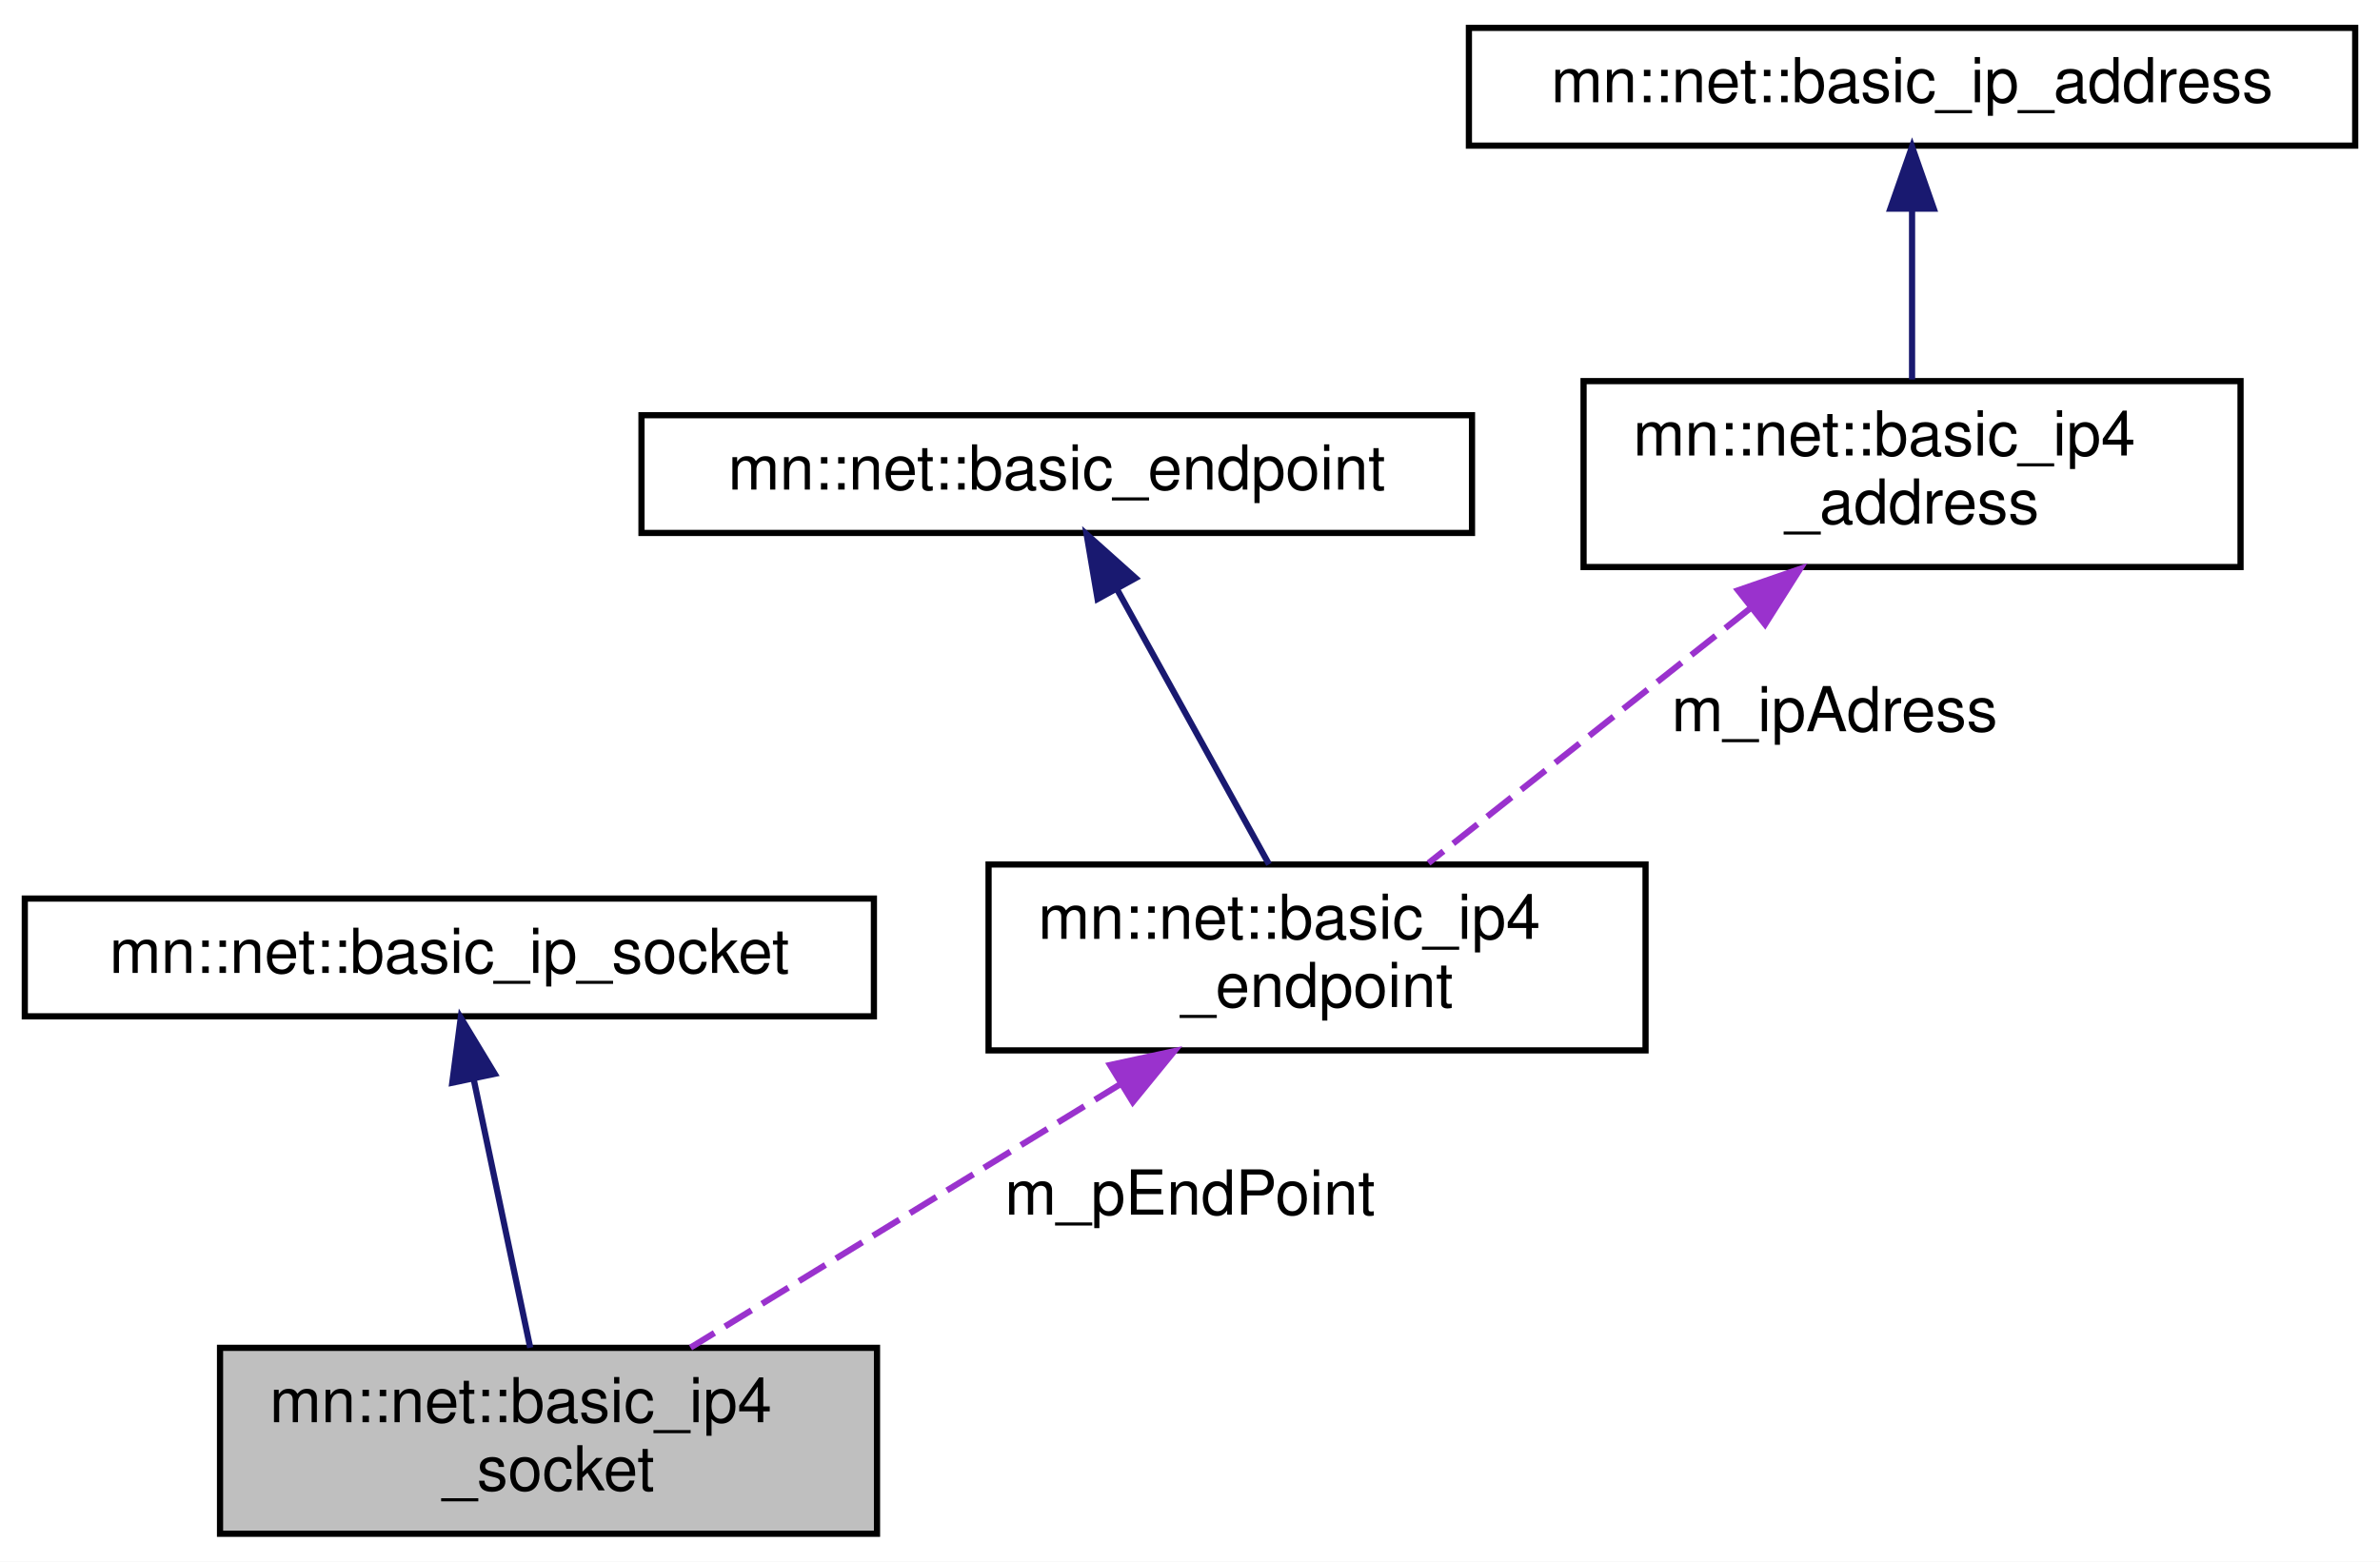
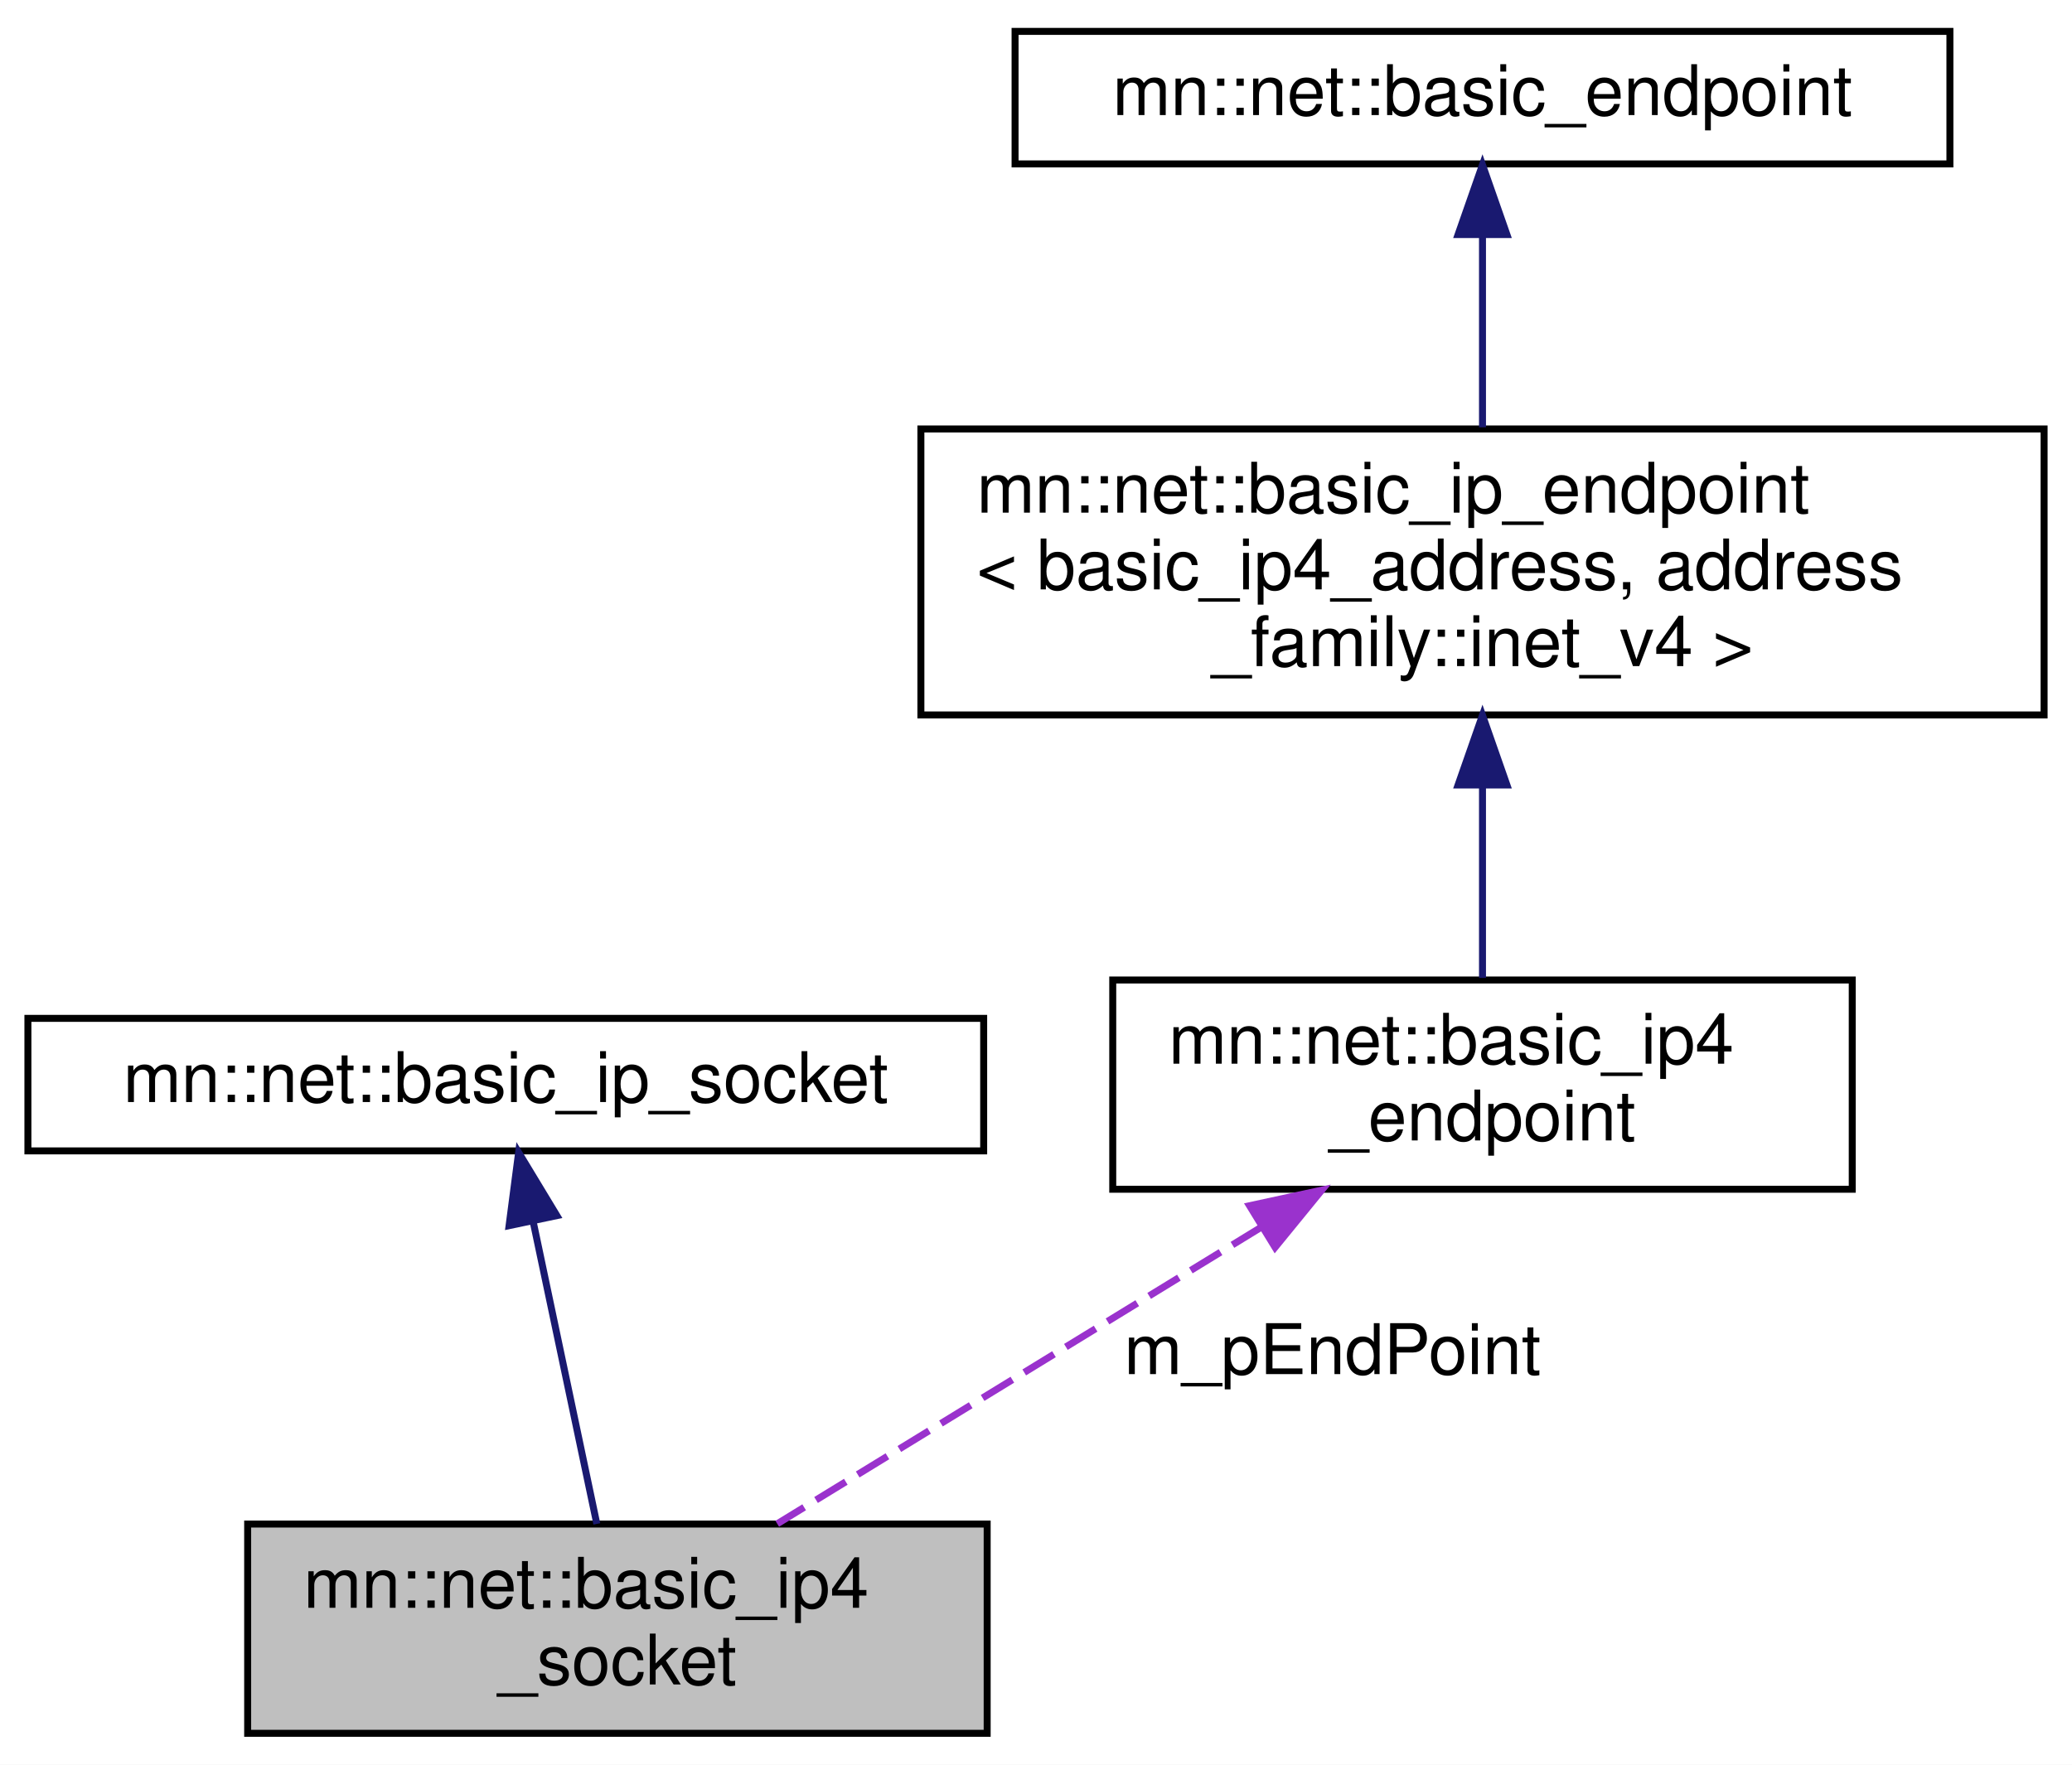
- <svg xmlns="http://www.w3.org/2000/svg" xmlns:xlink="http://www.w3.org/1999/xlink" width="384pt" height="252pt" viewBox="0.00 0.00 384.00 252.00">
-   <g id="graph0" class="graph" transform="scale(1 1) rotate(0) translate(4 248)">
-     <polygon fill="white" stroke="transparent" points="-4,4 -4,-248 380,-248 380,4 -4,4" />
+ <svg xmlns="http://www.w3.org/2000/svg" xmlns:xlink="http://www.w3.org/1999/xlink" width="297pt" height="253pt" viewBox="0.00 0.00 297.00 253.00">
+   <g id="graph0" class="graph" transform="scale(1 1) rotate(0) translate(4 249)">
+     <polygon fill="white" stroke="transparent" points="-4,4 -4,-249 293,-249 293,4 -4,4" />
    <g id="node1" class="node">
      <g id="a_node1">
-         <a xlink:title=" ">
+         <a xlink:title="This class represents an internet (IP) version 4 host socket.">
          <polygon fill="#bfbfbf" stroke="black" points="31.5,-0.5 31.5,-30.5 137.5,-30.5 137.5,-0.5 31.5,-0.5" />
          <text text-anchor="start" x="39.5" y="-18.5" font-family="Helvetica,sans-Serif" font-size="10.00">mn::net::basic_ip4</text>
          <text text-anchor="middle" x="84.5" y="-7.5" font-family="Helvetica,sans-Serif" font-size="10.00">_socket</text>
        </a>
      </g>
    </g>
    <g id="node2" class="node">
      <g id="a_node2">
        <a xlink:href="classmn_1_1net_1_1basic__ip__socket.html" target="_top" xlink:title="Wrapper class around lwip implementation of a socket.">
          <polygon fill="white" stroke="black" points="0,-84 0,-103 137,-103 137,-84 0,-84" />
          <text text-anchor="middle" x="68.5" y="-91" font-family="Helvetica,sans-Serif" font-size="10.00">mn::net::basic_ip_socket</text>
        </a>
      </g>
    </g>
    <g id="edge1" class="edge">
      <path fill="none" stroke="midnightblue" d="M72.44,-73.78C75.26,-60.4 78.99,-42.69 81.55,-30.52" />
      <polygon fill="midnightblue" stroke="midnightblue" points="68.97,-73.28 70.34,-83.78 75.82,-74.72 68.97,-73.28" />
    </g>
    <g id="node3" class="node">
      <g id="a_node3">
        <a xlink:href="classmn_1_1net_1_1basic__ip4__endpoint.html" target="_top" xlink:title=" ">
          <polygon fill="white" stroke="black" points="155.5,-78.5 155.5,-108.5 261.5,-108.5 261.5,-78.5 155.5,-78.5" />
          <text text-anchor="start" x="163.5" y="-96.5" font-family="Helvetica,sans-Serif" font-size="10.00">mn::net::basic_ip4</text>
          <text text-anchor="middle" x="208.5" y="-85.5" font-family="Helvetica,sans-Serif" font-size="10.00">_endpoint</text>
        </a>
      </g>
    </g>
    <g id="edge2" class="edge">
      <path fill="none" stroke="#9a32cd" stroke-dasharray="5,2" d="M176.92,-73.14C155.23,-59.85 126.95,-42.52 107.41,-30.54" />
      <polygon fill="#9a32cd" stroke="#9a32cd" points="175.11,-76.14 185.47,-78.38 178.77,-70.17 175.11,-76.14" />
-       <text text-anchor="middle" x="188" y="-52" font-family="Helvetica,sans-Serif" font-size="10.00"> m_pEndPoint</text>
+       <text text-anchor="middle" x="187" y="-52" font-family="Helvetica,sans-Serif" font-size="10.00"> m_pEndPoint</text>
    </g>
    <g id="node4" class="node">
      <g id="a_node4">
-         <a xlink:href="classmn_1_1net_1_1basic__endpoint.html" target="_top" xlink:title=" ">
-           <polygon fill="white" stroke="black" points="99.5,-162 99.5,-181 233.5,-181 233.5,-162 99.5,-162" />
-           <text text-anchor="middle" x="166.5" y="-169" font-family="Helvetica,sans-Serif" font-size="10.00">mn::net::basic_endpoint</text>
+         <a xlink:href="classmn_1_1net_1_1basic__ip__endpoint.html" target="_top" xlink:title=" ">
+           <polygon fill="white" stroke="black" points="128,-146.5 128,-187.5 289,-187.5 289,-146.5 128,-146.5" />
+           <text text-anchor="start" x="136" y="-175.5" font-family="Helvetica,sans-Serif" font-size="10.00">mn::net::basic_ip_endpoint</text>
+           <text text-anchor="start" x="136" y="-164.5" font-family="Helvetica,sans-Serif" font-size="10.00">&lt; basic_ip4_address, address</text>
+           <text text-anchor="middle" x="208.5" y="-153.5" font-family="Helvetica,sans-Serif" font-size="10.00">_family::inet_v4 &gt;</text>
        </a>
      </g>
    </g>
    <g id="edge3" class="edge">
-       <path fill="none" stroke="midnightblue" d="M176.19,-152.97C183.65,-139.47 193.83,-121.05 200.75,-108.52" />
-       <polygon fill="midnightblue" stroke="midnightblue" points="173.09,-151.34 171.32,-161.78 179.22,-154.72 173.09,-151.34" />
+       <path fill="none" stroke="midnightblue" d="M208.5,-136.16C208.5,-126.69 208.5,-116.65 208.5,-108.8" />
+       <polygon fill="midnightblue" stroke="midnightblue" points="205,-136.46 208.5,-146.46 212,-136.46 205,-136.46" />
    </g>
    <g id="node5" class="node">
      <g id="a_node5">
-         <a xlink:href="classmn_1_1net_1_1basic__ip4__address.html" target="_top" xlink:title="Class for the Internet Protocal version 4.">
-           <polygon fill="white" stroke="black" points="251.5,-156.5 251.5,-186.5 357.5,-186.5 357.5,-156.5 251.5,-156.5" />
-           <text text-anchor="start" x="259.5" y="-174.5" font-family="Helvetica,sans-Serif" font-size="10.00">mn::net::basic_ip4</text>
-           <text text-anchor="middle" x="304.5" y="-163.5" font-family="Helvetica,sans-Serif" font-size="10.00">_address</text>
+         <a xlink:href="classmn_1_1net_1_1basic__endpoint.html" target="_top" xlink:title="This abstract basic class represents an endpoint/socket address.">
+           <polygon fill="white" stroke="black" points="141.5,-225.5 141.5,-244.5 275.5,-244.5 275.5,-225.5 141.5,-225.5" />
+           <text text-anchor="middle" x="208.5" y="-232.5" font-family="Helvetica,sans-Serif" font-size="10.00">mn::net::basic_endpoint</text>
        </a>
      </g>
    </g>
    <g id="edge4" class="edge">
-       <path fill="none" stroke="#9a32cd" stroke-dasharray="5,2" d="M278.29,-149.75C261.85,-136.73 241.07,-120.28 226.48,-108.73" />
-       <polygon fill="#9a32cd" stroke="#9a32cd" points="276.43,-152.74 286.44,-156.2 280.78,-147.25 276.43,-152.74" />
-       <text text-anchor="middle" x="292" y="-130" font-family="Helvetica,sans-Serif" font-size="10.00"> m_ipAdress</text>
-     </g>
-     <g id="node6" class="node">
-       <g id="a_node6">
-         <a xlink:href="classmn_1_1net_1_1basic__ip__address.html" target="_top" xlink:title="Wrapper class around lwip implementation of a ip address.">
-           <polygon fill="white" stroke="black" points="233,-224.5 233,-243.5 376,-243.5 376,-224.5 233,-224.5" />
-           <text text-anchor="middle" x="304.5" y="-231.5" font-family="Helvetica,sans-Serif" font-size="10.00">mn::net::basic_ip_address</text>
-         </a>
-       </g>
-     </g>
-     <g id="edge5" class="edge">
-       <path fill="none" stroke="midnightblue" d="M304.5,-214.22C304.5,-205.36 304.5,-194.96 304.5,-186.76" />
-       <polygon fill="midnightblue" stroke="midnightblue" points="301,-214.33 304.5,-224.33 308,-214.33 301,-214.33" />
+       <path fill="none" stroke="midnightblue" d="M208.5,-215.25C208.5,-206.65 208.5,-196.45 208.5,-187.74" />
+       <polygon fill="midnightblue" stroke="midnightblue" points="205,-215.37 208.5,-225.37 212,-215.37 205,-215.37" />
    </g>
  </g>
</svg>
